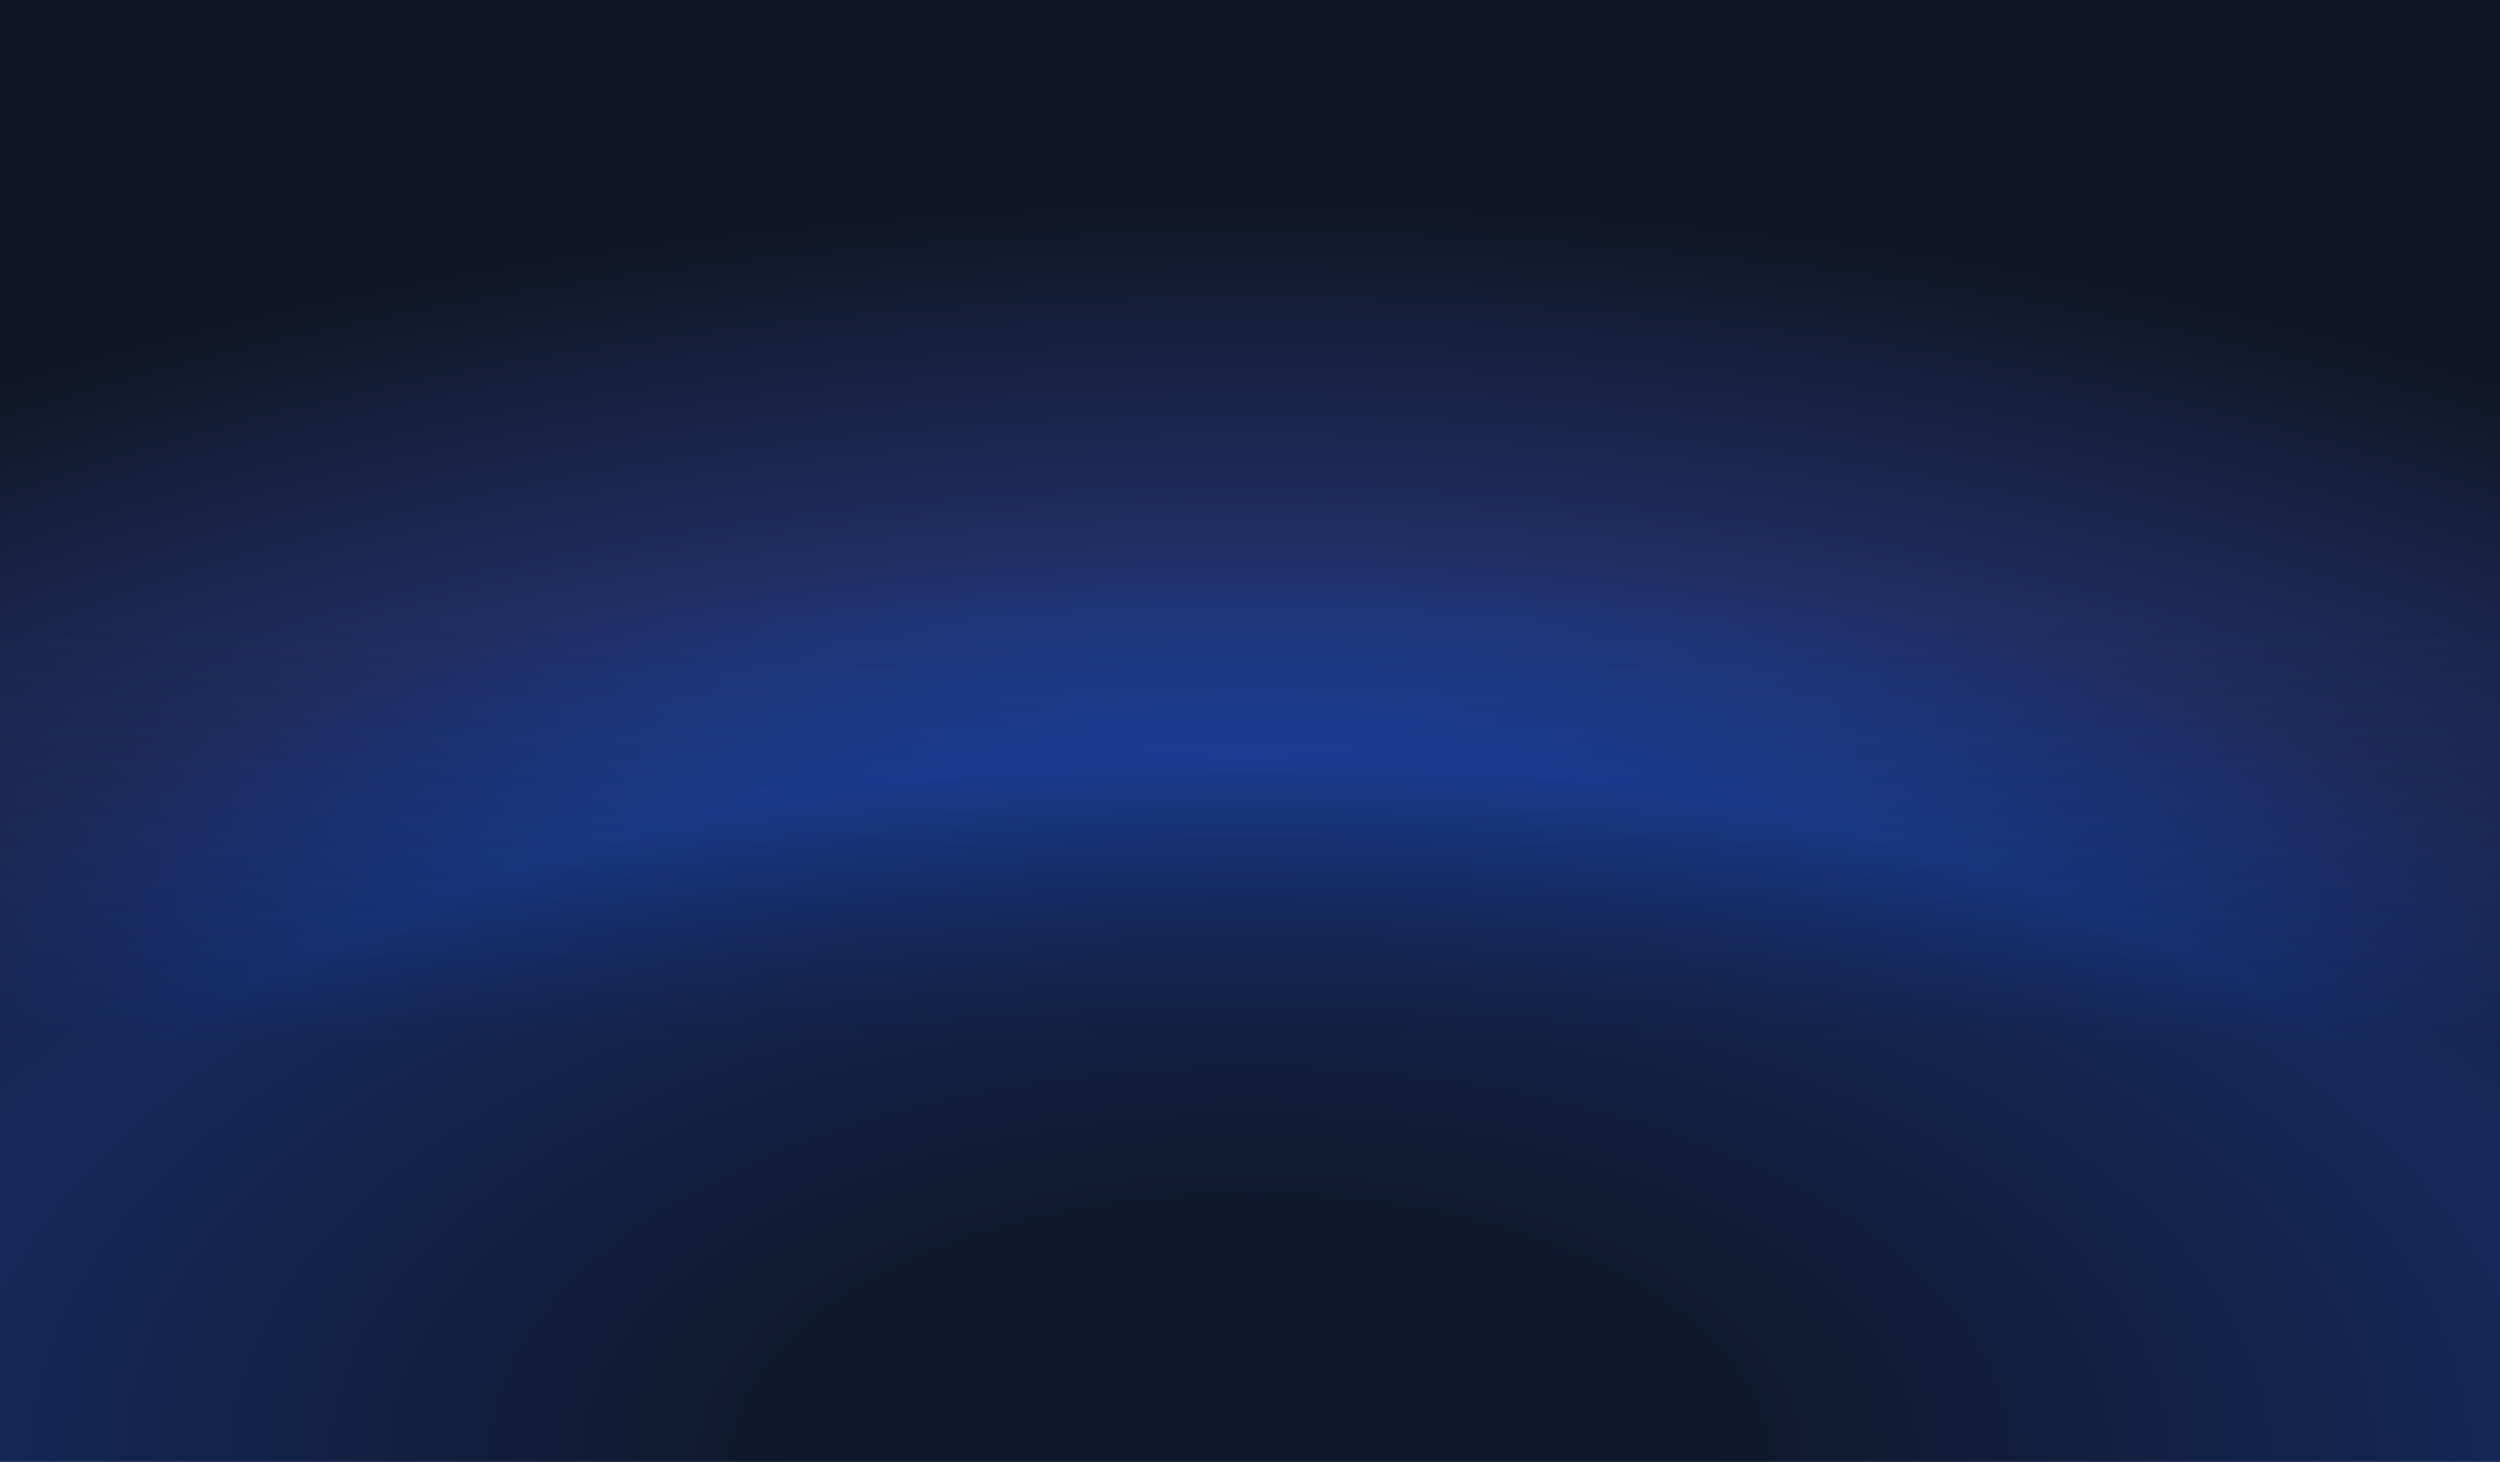
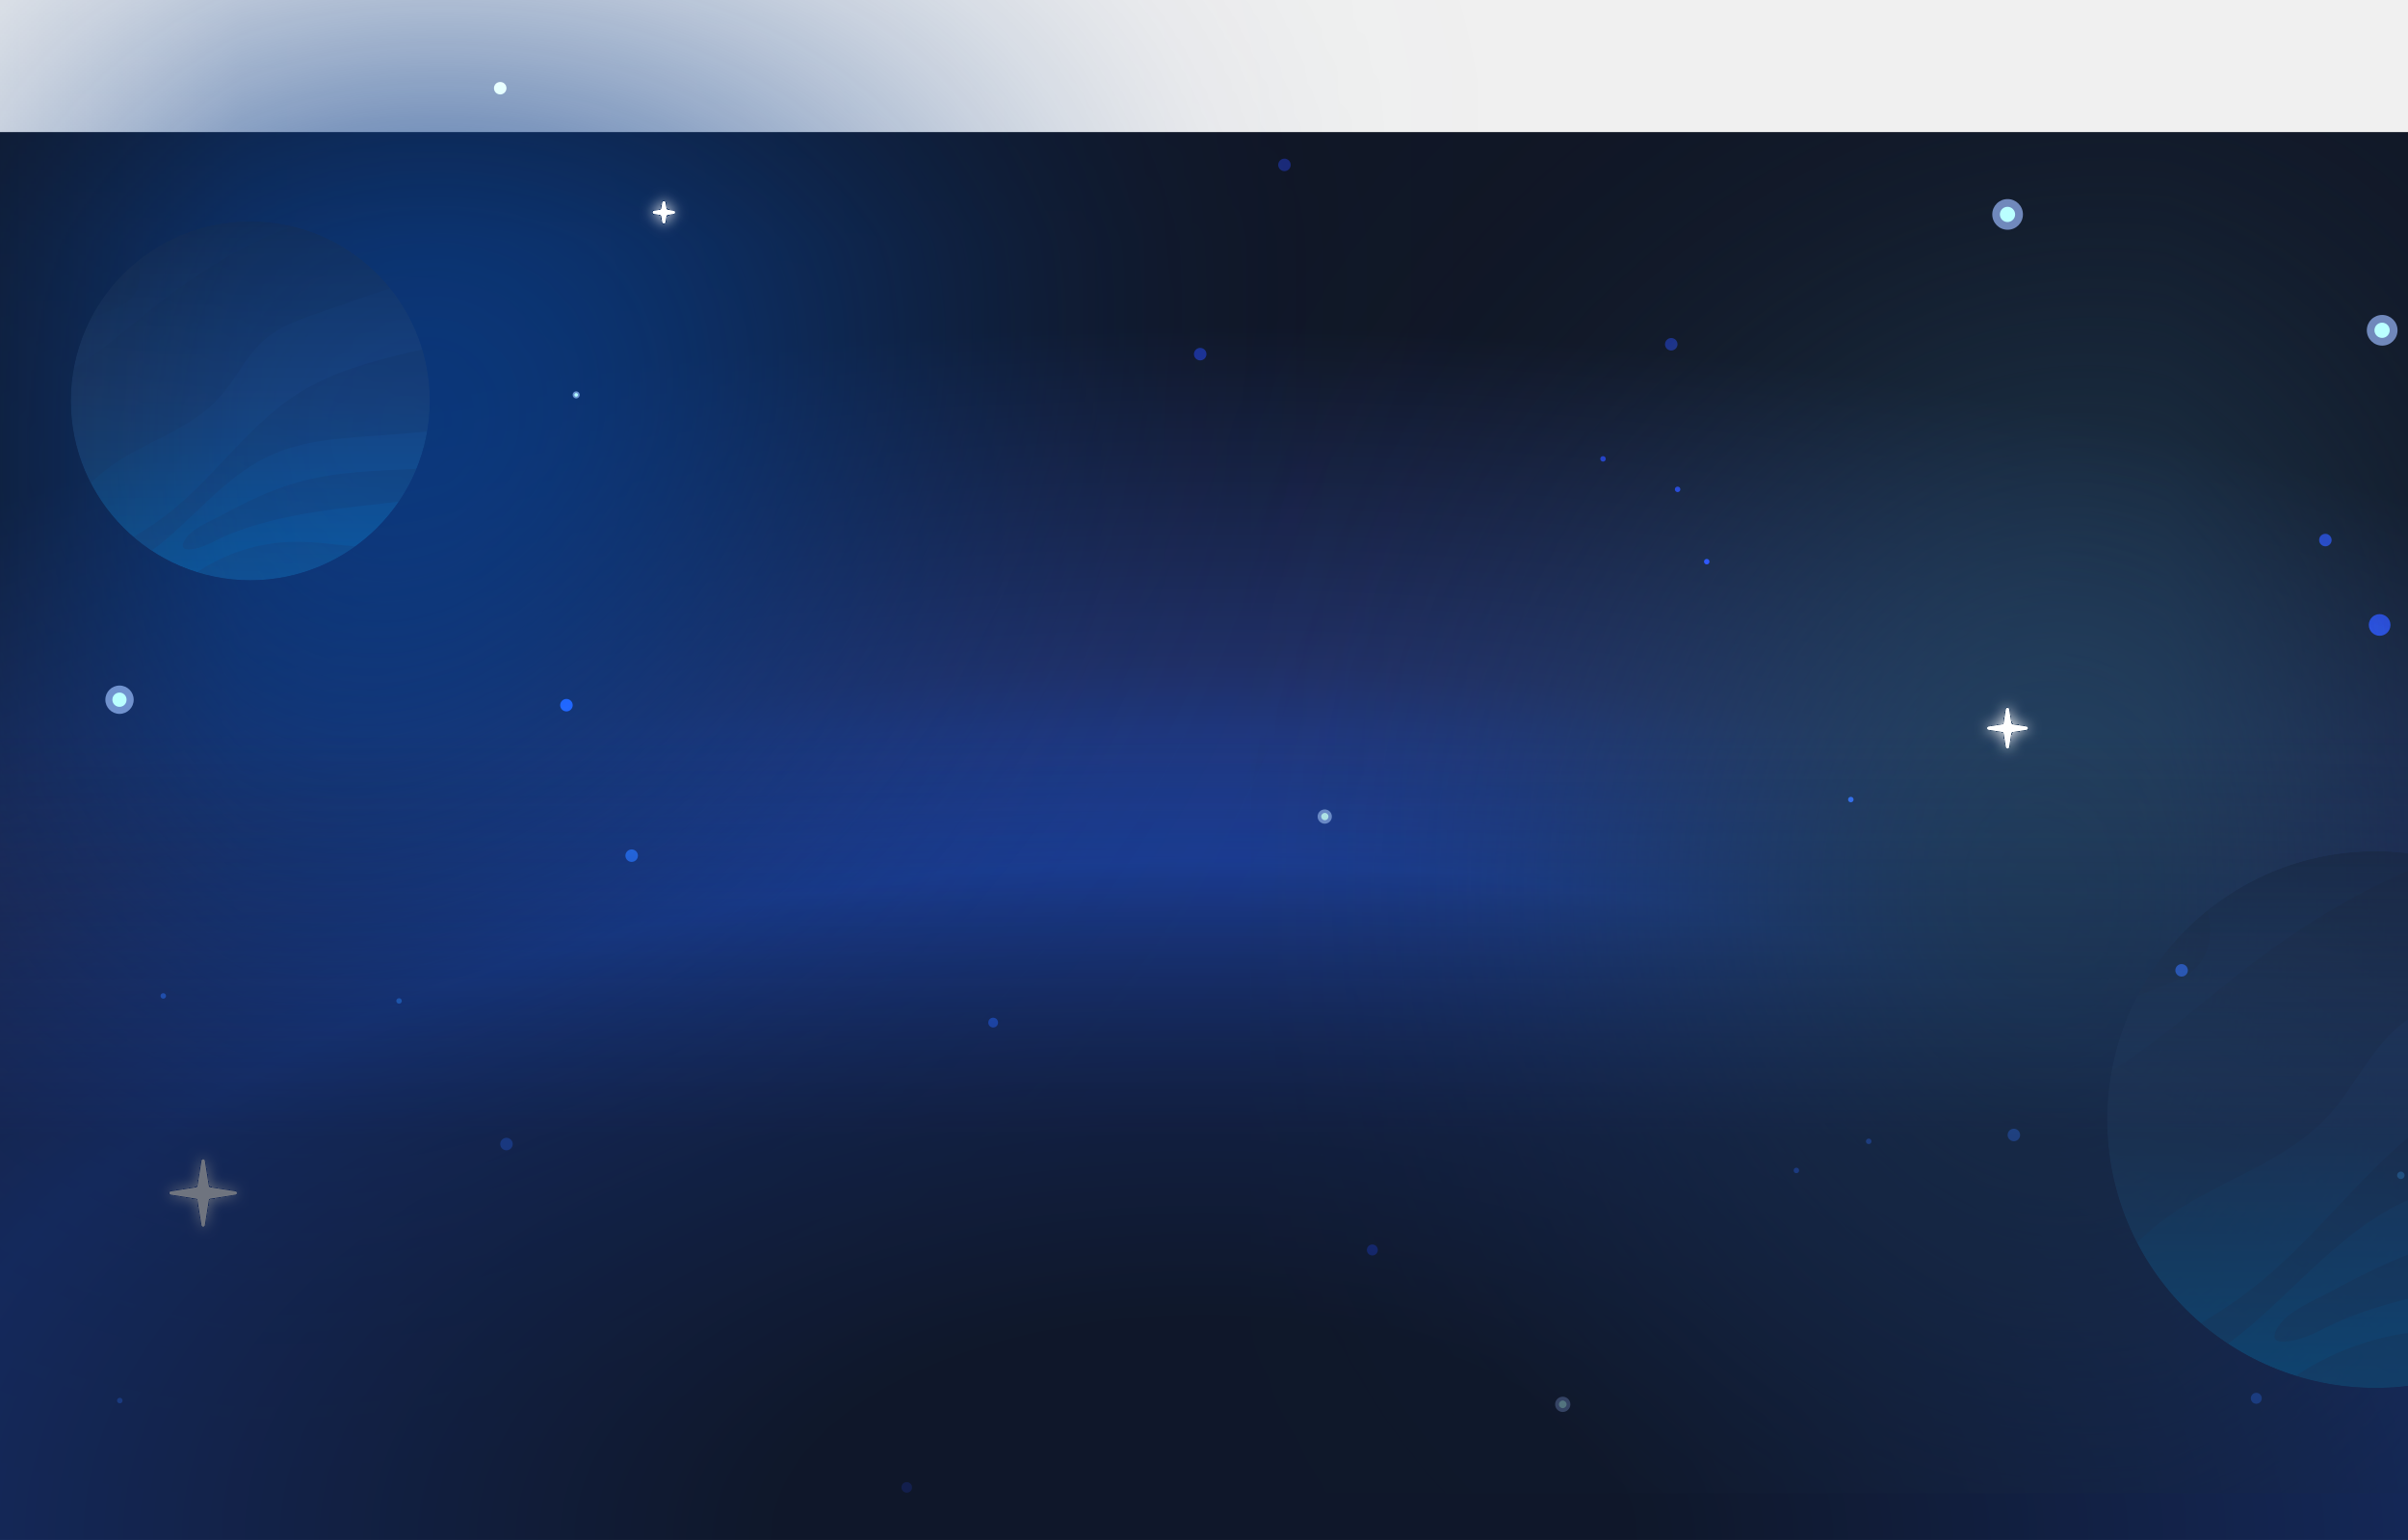
- <svg xmlns="http://www.w3.org/2000/svg" width="1440" height="842" viewBox="0 0 1440 842" fill="none">
-   <path d="M1440 0H0V842H1440V0Z" fill="url(#paint0_radial_2886_1454)" />
-   <rect x="1440" y="842" width="1440" height="484" transform="rotate(180 1440 842)" fill="url(#paint1_linear_2886_1454)" fill-opacity="0.6" />
+ <svg xmlns="http://www.w3.org/2000/svg" width="1440" height="921" viewBox="0 0 1440 921" fill="none">
+   <path d="M1440 79H0V921H1440V79Z" fill="url(#paint0_radial_2690_3906)" />
+   <g filter="url(#filter0_f_2690_3906)">
+     <circle cx="93.5" cy="119.5" r="429.5" fill="#0A3E8C" />
+   </g>
+   <g clip-path="url(#clip0_2690_3906)">
+     <g filter="url(#filter1_f_2690_3906)">
+       <ellipse cx="1340" cy="532.5" rx="342" ry="312.5" fill="#24455E" />
+     </g>
+   </g>
+   <g opacity="0.7">
+     <mask id="mask0_2690_3906" style="mask-type:luminance" maskUnits="userSpaceOnUse" x="1260" y="509" width="322" height="322">
+       <path d="M1420.58 509.077C1509.22 509.077 1581.08 580.935 1581.08 669.577C1581.08 758.218 1509.22 830.076 1420.58 830.076C1331.94 830.076 1260.08 758.218 1260.08 669.577C1260.08 580.935 1331.94 509.077 1420.58 509.077Z" fill="white" />
+     </mask>
+     <g mask="url(#mask0_2690_3906)">
+       <path d="M1420.58 509.077C1509.22 509.077 1581.08 580.935 1581.08 669.577C1581.08 758.218 1509.22 830.076 1420.58 830.076C1331.94 830.076 1260.08 758.218 1260.08 669.577C1260.08 580.935 1331.94 509.077 1420.58 509.077Z" fill="url(#paint1_linear_2690_3906)" />
+       <path opacity="0.3" d="M1518.59 763.73C1530.13 762.414 1541.76 761.143 1553.36 759.723C1559.57 750.589 1564.86 740.782 1569.1 730.437C1533.18 732.081 1497.15 732.814 1462.68 742.546C1439.33 749.139 1417.38 759.723 1396.12 771.264C1386.9 776.272 1375.6 780.877 1367.48 787.574C1363.49 790.878 1354.28 802.763 1365.64 802.419C1378.12 802.031 1388.93 794.302 1400.11 789.652C1412.51 784.495 1425.33 780.443 1438.34 777.124C1464.65 770.412 1491.64 766.809 1518.57 763.715L1518.59 763.73ZM1437.25 718.985C1396.42 738.121 1368.61 776.796 1332.39 803.675C1326.67 799.908 1321.19 795.782 1316.02 791.327C1329.52 783.568 1342.35 774.628 1354.26 764.612C1392.31 732.574 1421.21 689.774 1463.22 663.133C1493.25 644.088 1528.19 634.505 1562.77 626.268C1566.61 625.356 1570.49 624.459 1574.4 623.636C1578.73 638.197 1581.08 653.61 1581.08 669.577C1581.08 678.89 1580.27 688.025 1578.75 696.92C1566.74 698.19 1554.71 699.267 1542.66 700.134C1506.82 702.705 1469.76 703.752 1437.25 718.985ZM1480.83 591.285C1464.43 596.951 1447.62 602.841 1434.35 614.024C1417.07 628.585 1407.74 650.456 1392.49 667.14C1371.8 689.759 1341.99 701.165 1315.12 715.95C1301.8 723.276 1288.54 732.335 1277.97 743.308C1266.54 721.228 1260.06 696.157 1260.06 669.577C1260.06 659.68 1260.96 649.978 1262.68 640.574C1287.56 625.101 1310.15 605.218 1333.18 586.845C1370.9 556.782 1413.4 529.483 1458.63 513.622C1493.43 522.083 1523.79 541.892 1545.57 568.906C1523.99 576.366 1502.4 583.825 1480.83 591.27V591.285ZM1296.42 588.609C1290.43 591.061 1284.34 593.333 1278.21 595.411C1288.53 575.648 1302.84 558.306 1320.07 544.448C1323.36 556.901 1322.05 570.161 1313.08 578.937C1308.46 583.452 1302.42 586.173 1296.44 588.609H1296.42ZM1372.92 822.87C1398.56 805.604 1429.3 795.976 1460.21 795.617C1478.29 795.408 1496.39 798.248 1514.42 799.773C1488.03 818.834 1455.62 830.061 1420.58 830.061C1403.99 830.061 1387.99 827.55 1372.92 822.87Z" fill="url(#paint2_linear_2690_3906)" />
+     </g>
+   </g>
+   <g opacity="0.3">
+     <mask id="mask1_2690_3906" style="mask-type:luminance" maskUnits="userSpaceOnUse" x="42" y="132" width="216" height="216">
+       <path d="M149.692 132.331C208.985 132.331 257.052 180.398 257.052 239.692C257.052 298.985 208.985 347.052 149.692 347.052C90.398 347.052 42.331 298.985 42.331 239.692C42.331 180.398 90.398 132.331 149.692 132.331Z" fill="white" />
+     </mask>
+     <g mask="url(#mask1_2690_3906)">
+       <path d="M149.692 132.331C208.985 132.331 257.052 180.398 257.052 239.692C257.052 298.985 208.985 347.052 149.692 347.052C90.398 347.052 42.331 298.985 42.331 239.692C42.331 180.398 90.398 132.331 149.692 132.331Z" fill="url(#paint3_linear_2690_3906)" />
+       <path opacity="0.3" d="M215.252 302.672C222.972 301.792 230.752 300.942 238.512 299.992C242.662 293.882 246.202 287.322 249.042 280.402C225.012 281.502 200.912 281.992 177.852 288.502C162.232 292.912 147.552 299.992 133.332 307.712C127.162 311.062 119.602 314.142 114.172 318.622C111.502 320.832 105.342 328.782 112.942 328.552C121.292 328.292 128.522 323.122 136.002 320.012C144.292 316.562 152.872 313.852 161.572 311.632C179.172 307.142 197.222 304.732 215.242 302.662L215.252 302.672ZM160.842 272.742C133.532 285.542 114.932 311.412 90.702 329.392C86.872 326.872 83.212 324.111 79.752 321.132C88.782 315.941 97.362 309.962 105.332 303.262C130.782 281.832 150.112 253.202 178.212 235.382C198.302 222.642 221.672 216.232 244.802 210.722C247.372 210.112 249.972 209.512 252.582 208.962C255.482 218.702 257.052 229.012 257.052 239.692C257.052 245.922 256.512 252.032 255.492 257.982C247.462 258.832 239.412 259.551 231.352 260.132C207.382 261.852 182.592 262.551 160.842 272.742ZM189.992 187.322C179.022 191.112 167.782 195.052 158.902 202.532C147.342 212.272 141.102 226.902 130.902 238.062C117.062 253.192 97.122 260.822 79.152 270.712C70.242 275.612 61.372 281.672 54.302 289.012C46.652 274.242 42.322 257.472 42.322 239.692C42.322 233.072 42.922 226.582 44.072 220.292C60.712 209.942 75.822 196.642 91.232 184.352C116.462 164.242 144.892 145.982 175.142 135.372C198.422 141.032 218.732 154.282 233.302 172.352C218.862 177.342 204.422 182.332 189.992 187.312V187.322ZM66.642 185.532C62.632 187.172 58.562 188.691 54.462 190.081C61.362 176.861 70.932 165.262 82.462 155.992C84.662 164.322 83.782 173.192 77.782 179.062C74.692 182.082 70.652 183.902 66.652 185.532H66.642ZM117.812 342.232C134.962 330.682 155.522 324.242 176.202 324.002C188.292 323.862 200.402 325.762 212.462 326.782C194.812 339.532 173.132 347.042 149.692 347.042C138.592 347.042 127.892 345.362 117.812 342.232Z" fill="url(#paint4_linear_2690_3906)" />
+     </g>
+   </g>
+   <g clip-path="url(#clip1_2690_3906)">
+     <g style="mix-blend-mode:screen">
+       <path d="M929.977 839.891C929.977 842.404 932.022 844.449 934.536 844.449C937.05 844.449 939.095 842.404 939.095 839.891C939.095 837.378 937.05 835.333 934.536 835.333C932.022 835.333 929.977 837.378 929.977 839.891Z" fill="#6579AD" />
+     </g>
+     <g style="mix-blend-mode:color-dodge">
+       <path d="M932.256 839.891C932.256 841.176 933.309 842.17 934.536 842.17C935.764 842.17 936.816 841.118 936.816 839.891C936.816 838.664 935.764 837.612 934.536 837.612C933.309 837.612 932.256 838.664 932.256 839.891Z" fill="#6579AD" />
+     </g>
+     <g style="mix-blend-mode:screen">
+       <path d="M1415.38 197.537C1415.38 202.62 1419.48 206.711 1424.56 206.711C1429.65 206.711 1433.74 202.62 1433.74 197.537C1433.74 192.453 1429.65 188.363 1424.56 188.363C1419.48 188.363 1415.38 192.453 1415.38 197.537Z" fill="#6579AD" />
+     </g>
+     <g style="mix-blend-mode:color-dodge">
+       <path d="M1419.94 197.537C1419.94 200.049 1421.99 202.095 1424.5 202.095C1427.02 202.095 1429.06 200.049 1429.06 197.537C1429.06 195.024 1427.02 192.979 1424.5 192.979C1421.99 192.979 1419.94 195.024 1419.94 197.537Z" fill="#6579AD" />
+     </g>
+     <g style="mix-blend-mode:screen">
+       <path d="M1191.39 128.235C1191.39 133.319 1195.48 137.409 1200.56 137.409C1205.65 137.409 1209.74 133.319 1209.74 128.235C1209.74 123.151 1205.65 119.061 1200.56 119.061C1195.48 119.061 1191.39 123.151 1191.39 128.235Z" fill="#6579AD" />
+     </g>
+     <g style="mix-blend-mode:color-dodge">
+       <path d="M1195.95 128.235C1195.95 130.748 1197.99 132.793 1200.5 132.793C1203.02 132.793 1205.06 130.748 1205.06 128.235C1205.06 125.723 1203.02 123.677 1200.5 123.677C1197.99 123.677 1195.95 125.723 1195.95 128.235Z" fill="#6579AD" />
+     </g>
+     <g style="mix-blend-mode:screen">
+       <path d="M792.199 492.624C794.556 492.624 796.466 490.714 796.466 488.358C796.466 486.002 794.556 484.092 792.199 484.092C789.843 484.092 787.932 486.002 787.932 488.358C787.932 490.714 789.843 492.624 792.199 492.624Z" fill="#6579AD" />
+     </g>
+     <g style="mix-blend-mode:color-dodge">
+       <path d="M790.095 488.358C790.095 489.527 791.03 490.52 792.258 490.52C793.485 490.52 794.42 489.585 794.42 488.358C794.42 487.131 793.485 486.196 792.258 486.196C791.03 486.196 790.095 487.131 790.095 488.358Z" fill="#6579AD" />
+     </g>
+     <g style="mix-blend-mode:screen">
+       <path d="M344.554 238.265C345.716 238.265 346.658 237.323 346.658 236.161C346.658 234.999 345.716 234.057 344.554 234.057C343.392 234.057 342.45 234.999 342.45 236.161C342.45 237.323 343.392 238.265 344.554 238.265Z" fill="#6579AD" />
+     </g>
+     <g style="mix-blend-mode:color-dodge">
+       <path d="M343.502 236.161C343.502 236.745 343.97 237.213 344.554 237.213C345.139 237.213 345.606 236.745 345.606 236.161C345.606 235.577 345.139 235.109 344.554 235.109C343.97 235.109 343.502 235.577 343.502 236.161Z" fill="#6579AD" />
+     </g>
+     <g style="mix-blend-mode:screen">
+       <path d="M71.476 426.946C76.157 426.946 79.952 423.152 79.952 418.473C79.952 413.793 76.157 410 71.476 410C66.795 410 63 413.793 63 418.473C63 423.152 66.795 426.946 71.476 426.946Z" fill="#6579AD" />
+     </g>
+     <g style="mix-blend-mode:color-dodge">
+       <path d="M67.209 418.473C67.209 420.81 69.079 422.738 71.476 422.738C73.872 422.738 75.684 420.869 75.684 418.473C75.684 416.077 73.814 414.207 71.476 414.207C69.138 414.207 67.209 416.077 67.209 418.473Z" fill="#6579AD" />
+     </g>
+     <g style="mix-blend-mode:color-dodge">
+       <path d="M539.091 889.559C539.091 891.312 540.494 892.714 542.247 892.714C544.001 892.714 545.404 891.312 545.404 889.559C545.404 887.806 544.001 886.404 542.247 886.404C540.494 886.404 539.091 887.806 539.091 889.559Z" fill="#6579AD" />
+     </g>
+     <g style="mix-blend-mode:color-dodge">
+       <path d="M590.999 611.593C590.999 613.229 592.285 614.515 593.921 614.515C595.558 614.515 596.844 613.229 596.844 611.593C596.844 609.957 595.558 608.671 593.921 608.671C592.285 608.671 590.999 609.957 590.999 611.593Z" fill="#6579AD" />
+     </g>
+     <g style="mix-blend-mode:color-dodge">
+       <path d="M295.394 52.74C295.394 54.843 297.089 56.479 299.135 56.479C301.181 56.479 302.876 54.785 302.876 52.74C302.876 50.695 301.181 49 299.135 49C297.089 49 295.394 50.695 295.394 52.74Z" fill="#6579AD" />
+     </g>
+     <g style="mix-blend-mode:color-dodge">
+       <path d="M817.393 747.567C817.393 749.378 818.855 750.839 820.667 750.839C822.479 750.839 823.94 749.378 823.94 747.567C823.94 745.755 822.479 744.294 820.667 744.294C818.855 744.294 817.393 745.755 817.393 747.567Z" fill="#6579AD" />
+     </g>
+     <g style="mix-blend-mode:color-dodge">
+       <path d="M1346 836.272C1346 838.084 1347.46 839.544 1349.27 839.544C1351.09 839.544 1352.55 838.084 1352.55 836.272C1352.55 834.461 1351.09 833 1349.27 833C1347.46 833 1346 834.461 1346 836.272Z" fill="#6579AD" />
+     </g>
+     <g style="mix-blend-mode:color-dodge">
+       <path d="M374 511.74C374 513.843 375.695 515.479 377.741 515.479C379.787 515.479 381.482 513.785 381.482 511.74C381.482 509.695 379.787 508 377.741 508C375.695 508 374 509.695 374 511.74Z" fill="#6579AD" />
+     </g>
+     <g style="mix-blend-mode:color-dodge">
+       <path d="M299.135 684.225C299.135 686.329 300.83 687.965 302.876 687.965C304.922 687.965 306.617 686.271 306.617 684.225C306.617 682.18 304.922 680.486 302.876 680.486C300.83 680.486 299.135 682.18 299.135 684.225Z" fill="#6579AD" />
+     </g>
+     <g style="mix-blend-mode:color-dodge">
+       <path d="M335 421.74C335 423.843 336.695 425.479 338.741 425.479C340.787 425.479 342.482 423.785 342.482 421.74C342.482 419.695 340.787 418 338.741 418C336.695 418 335 419.695 335 421.74Z" fill="#6579AD" />
+     </g>
+     <g style="mix-blend-mode:color-dodge">
+       <path d="M237 598.636C237 599.513 237.701 600.272 238.637 600.272C239.572 600.272 240.273 599.571 240.273 598.636C240.273 597.701 239.572 597 238.637 597C237.701 597 237 597.701 237 598.636Z" fill="#6579AD" />
+     </g>
+     <g style="mix-blend-mode:color-dodge">
+       <path d="M70 837.636C70 838.513 70.701 839.272 71.637 839.272C72.572 839.272 73.273 838.571 73.273 837.636C73.273 836.701 72.572 836 71.637 836C70.701 836 70 836.701 70 837.636Z" fill="#6579AD" />
+     </g>
+     <g style="mix-blend-mode:color-dodge">
+       <path d="M96 595.636C96 596.513 96.701 597.272 97.637 597.272C98.572 597.272 99.273 596.571 99.273 595.636C99.273 594.701 98.572 594 97.637 594C96.701 594 96 594.701 96 595.636Z" fill="#6579AD" />
+     </g>
+     <g style="mix-blend-mode:color-dodge">
+       <path d="M1304.61 576.592C1302.51 576.592 1300.87 578.286 1300.87 580.331C1300.87 582.377 1302.57 584.071 1304.61 584.071C1306.66 584.071 1308.35 582.377 1308.35 580.331C1308.35 578.286 1306.66 576.592 1304.61 576.592Z" fill="#6579AD" />
+     </g>
+     <g style="mix-blend-mode:color-dodge">
+       <path d="M1204.3 675.051C1202.2 675.051 1200.56 676.746 1200.56 678.791C1200.56 680.836 1202.26 682.531 1204.3 682.531C1206.35 682.531 1208.05 680.836 1208.05 678.791C1208.05 676.746 1206.35 675.051 1204.3 675.051Z" fill="#6579AD" />
+     </g>
+     <g style="mix-blend-mode:color-dodge">
+       <path d="M1416.55 373.771C1416.55 377.335 1419.48 380.257 1423.04 380.257C1426.61 380.257 1429.53 377.335 1429.53 373.771C1429.53 370.206 1426.61 367.285 1423.04 367.285C1419.48 367.285 1416.55 370.206 1416.55 373.771Z" fill="#6579AD" />
+     </g>
+     <g style="mix-blend-mode:color-dodge">
+       <path d="M1390.6 319.253C1388.49 319.253 1386.86 320.947 1386.86 322.992C1386.86 325.038 1388.55 326.732 1390.6 326.732C1392.64 326.732 1394.34 325.038 1394.34 322.992C1394.34 320.947 1392.64 319.253 1390.6 319.253Z" fill="#6579AD" />
+     </g>
+     <g style="mix-blend-mode:color-dodge">
+       <path d="M1074.24 698.366C1073.37 698.366 1072.61 699.067 1072.61 700.002C1072.61 700.937 1073.31 701.638 1074.24 701.638C1075.18 701.638 1075.88 700.937 1075.88 700.002C1075.88 699.067 1075.18 698.366 1074.24 698.366Z" fill="#6579AD" />
+     </g>
+     <g style="mix-blend-mode:color-dodge">
+       <path d="M1117.5 680.953C1116.62 680.953 1115.86 681.654 1115.86 682.589C1115.86 683.524 1116.56 684.225 1117.5 684.225C1118.43 684.225 1119.14 683.524 1119.14 682.589C1119.14 681.654 1118.43 680.953 1117.5 680.953Z" fill="#6579AD" />
+     </g>
+     <g style="mix-blend-mode:color-dodge">
+       <path d="M1106.8 476.554C1105.92 476.554 1105.17 477.256 1105.17 478.19C1105.17 479.125 1105.87 479.827 1106.8 479.827C1107.74 479.827 1108.44 479.125 1108.44 478.19C1108.44 477.256 1107.74 476.554 1106.8 476.554Z" fill="#6579AD" />
+     </g>
+     <g style="mix-blend-mode:color-dodge">
+       <path d="M995.68 205.893C995.68 207.996 997.375 209.632 999.421 209.632C1001.47 209.632 1003.16 207.938 1003.16 205.893C1003.16 203.848 1001.47 202.153 999.421 202.153C997.375 202.153 995.68 203.848 995.68 205.893Z" fill="#6579AD" />
+     </g>
+     <g style="mix-blend-mode:color-dodge">
+       <path d="M1019 335.906C1019 336.783 1019.7 337.542 1020.64 337.542C1021.57 337.542 1022.28 336.841 1022.28 335.906C1022.28 334.971 1021.57 334.27 1020.64 334.27C1019.7 334.27 1019 334.971 1019 335.906Z" fill="#6579AD" />
+     </g>
+     <g style="mix-blend-mode:color-dodge">
+       <path d="M1001.58 292.666C1001.58 293.542 1002.28 294.302 1003.22 294.302C1004.16 294.302 1004.86 293.601 1004.86 292.666C1004.86 291.731 1004.16 291.03 1003.22 291.03C1002.28 291.03 1001.58 291.731 1001.58 292.666Z" fill="#6579AD" />
+     </g>
+     <g style="mix-blend-mode:color-dodge">
+       <path d="M956.983 274.435C956.983 275.311 957.684 276.071 958.62 276.071C959.555 276.071 960.256 275.37 960.256 274.435C960.256 273.5 959.555 272.798 958.62 272.798C957.684 272.798 956.983 273.5 956.983 274.435Z" fill="#6579AD" />
+     </g>
+     <g style="mix-blend-mode:color-dodge">
+       <path d="M717.728 215.534C719.795 215.534 721.469 213.86 721.469 211.794C721.469 209.729 719.795 208.055 717.728 208.055C715.662 208.055 713.987 209.729 713.987 211.794C713.987 213.86 715.662 215.534 717.728 215.534Z" fill="#6579AD" />
+     </g>
+     <g style="mix-blend-mode:color-dodge">
+       <path d="M768.116 102.349C770.182 102.349 771.857 100.675 771.857 98.61C771.857 96.544 770.182 94.87 768.116 94.87C766.05 94.87 764.375 96.544 764.375 98.61C764.375 100.675 766.05 102.349 768.116 102.349Z" fill="#6579AD" />
+     </g>
+     <g style="mix-blend-mode:color-dodge">
+       <path d="M1433.5 702.924C1433.5 704.151 1434.5 705.144 1435.73 705.144C1436.95 705.144 1437.95 704.151 1437.95 702.924C1437.95 701.697 1436.95 700.703 1435.73 700.703C1434.5 700.703 1433.5 701.697 1433.5 702.924Z" fill="#6579AD" />
+     </g>
+     <g filter="url(#filter2_d_2690_3906)">
+       <path d="M120.513 694.136C120.693 693.015 122.307 693.015 122.487 694.136L124.919 709.252C124.988 709.678 125.322 710.012 125.748 710.081L140.864 712.513C141.985 712.693 141.985 714.307 140.864 714.487L125.748 716.919C125.322 716.988 124.988 717.322 124.919 717.748L122.487 732.864C122.307 733.985 120.693 733.985 120.513 732.864L118.081 717.748C118.012 717.322 117.678 716.988 117.252 716.919L102.136 714.487C101.015 714.307 101.015 712.693 102.136 712.513L117.252 710.081C117.678 710.012 118.012 709.678 118.081 709.252L120.513 694.136Z" fill="white" />
+     </g>
+     <g filter="url(#filter3_d_2690_3906)">
+       <path d="M396.013 121.136C396.193 120.015 397.807 120.015 397.987 121.136L398.548 124.623C398.617 125.049 398.951 125.383 399.377 125.452L402.864 126.013C403.985 126.193 403.985 127.807 402.864 127.987L399.377 128.548C398.951 128.617 398.617 128.951 398.548 129.377L397.987 132.864C397.807 133.985 396.193 133.985 396.013 132.864L395.452 129.377C395.383 128.951 395.049 128.617 394.623 128.548L391.136 127.987C390.015 127.807 390.015 126.193 391.136 126.013L394.623 125.452C395.049 125.383 395.383 125.049 395.452 124.623L396.013 121.136Z" fill="white" />
+     </g>
+     <g filter="url(#filter4_d_2690_3906)">
+       <path d="M1199.51 424.136C1199.69 423.015 1201.31 423.015 1201.49 424.136L1202.81 432.361C1202.88 432.787 1203.21 433.121 1203.64 433.189L1211.86 434.513C1212.99 434.693 1212.99 436.307 1211.86 436.487L1203.64 437.811C1203.21 437.879 1202.88 438.213 1202.81 438.639L1201.49 446.864C1201.31 447.985 1199.69 447.985 1199.51 446.864L1198.19 438.639C1198.12 438.213 1197.79 437.879 1197.36 437.811L1189.14 436.487C1188.01 436.307 1188.01 434.693 1189.14 434.513L1197.36 433.189C1197.79 433.121 1198.12 432.787 1198.19 432.361L1199.51 424.136Z" fill="white" />
+     </g>
+   </g>
+   <rect x="1440" y="921" width="1440" height="484" transform="rotate(180 1440 921)" fill="url(#paint5_linear_2690_3906)" fill-opacity="0.6" />
  <defs>
-     <radialGradient id="paint0_radial_2886_1454" cx="0" cy="0" r="1" gradientUnits="userSpaceOnUse" gradientTransform="translate(720 842) rotate(-90) scale(726.148 1396.11)">
+     <filter id="filter0_f_2690_3906" x="-836" y="-810" width="1859" height="1859" filterUnits="userSpaceOnUse" color-interpolation-filters="sRGB">
+       <feFlood flood-opacity="0" result="BackgroundImageFix" />
+       <feBlend mode="normal" in="SourceGraphic" in2="BackgroundImageFix" result="shape" />
+       <feGaussianBlur stdDeviation="250" result="effect1_foregroundBlur_2690_3906" />
+     </filter>
+     <filter id="filter1_f_2690_3906" x="498" y="-280" width="1684" height="1625" filterUnits="userSpaceOnUse" color-interpolation-filters="sRGB">
+       <feFlood flood-opacity="0" result="BackgroundImageFix" />
+       <feBlend mode="normal" in="SourceGraphic" in2="BackgroundImageFix" result="shape" />
+       <feGaussianBlur stdDeviation="250" result="effect1_foregroundBlur_2690_3906" />
+     </filter>
+     <filter id="filter2_d_2690_3906" x="93.295" y="685.295" width="56.409" height="56.409" filterUnits="userSpaceOnUse" color-interpolation-filters="sRGB">
+       <feFlood flood-opacity="0" result="BackgroundImageFix" />
+       <feColorMatrix in="SourceAlpha" type="matrix" values="0 0 0 0 0 0 0 0 0 0 0 0 0 0 0 0 0 0 127 0" result="hardAlpha" />
+       <feOffset />
+       <feGaussianBlur stdDeviation="4" />
+       <feComposite in2="hardAlpha" operator="out" />
+       <feColorMatrix type="matrix" values="0 0 0 0 1 0 0 0 0 1 0 0 0 0 1 0 0 0 0.9 0" />
+       <feBlend mode="normal" in2="BackgroundImageFix" result="effect1_dropShadow_2690_3906" />
+       <feBlend mode="normal" in="SourceGraphic" in2="effect1_dropShadow_2690_3906" result="shape" />
+     </filter>
+     <filter id="filter3_d_2690_3906" x="382.295" y="112.295" width="29.409" height="29.409" filterUnits="userSpaceOnUse" color-interpolation-filters="sRGB">
+       <feFlood flood-opacity="0" result="BackgroundImageFix" />
+       <feColorMatrix in="SourceAlpha" type="matrix" values="0 0 0 0 0 0 0 0 0 0 0 0 0 0 0 0 0 0 127 0" result="hardAlpha" />
+       <feOffset />
+       <feGaussianBlur stdDeviation="4" />
+       <feComposite in2="hardAlpha" operator="out" />
+       <feColorMatrix type="matrix" values="0 0 0 0 1 0 0 0 0 1 0 0 0 0 1 0 0 0 1 0" />
+       <feBlend mode="normal" in2="BackgroundImageFix" result="effect1_dropShadow_2690_3906" />
+       <feBlend mode="normal" in="SourceGraphic" in2="effect1_dropShadow_2690_3906" result="shape" />
+     </filter>
+     <filter id="filter4_d_2690_3906" x="1180.3" y="415.295" width="40.409" height="40.409" filterUnits="userSpaceOnUse" color-interpolation-filters="sRGB">
+       <feFlood flood-opacity="0" result="BackgroundImageFix" />
+       <feColorMatrix in="SourceAlpha" type="matrix" values="0 0 0 0 0 0 0 0 0 0 0 0 0 0 0 0 0 0 127 0" result="hardAlpha" />
+       <feOffset />
+       <feGaussianBlur stdDeviation="4" />
+       <feComposite in2="hardAlpha" operator="out" />
+       <feColorMatrix type="matrix" values="0 0 0 0 1 0 0 0 0 1 0 0 0 0 1 0 0 0 1 0" />
+       <feBlend mode="normal" in2="BackgroundImageFix" result="effect1_dropShadow_2690_3906" />
+       <feBlend mode="normal" in="SourceGraphic" in2="effect1_dropShadow_2690_3906" result="shape" />
+     </filter>
+     <radialGradient id="paint0_radial_2690_3906" cx="0" cy="0" r="1" gradientUnits="userSpaceOnUse" gradientTransform="translate(720 921) rotate(-90) scale(726.148 1396.11)">
      <stop offset="0.181" stop-color="#0F172A" />
      <stop offset="0.559" stop-color="#1D44A8" />
      <stop offset="0.722" stop-color="#202F65" />
      <stop offset="1" stop-color="#101625" />
    </radialGradient>
-     <linearGradient id="paint1_linear_2886_1454" x1="2160" y1="842" x2="2160" y2="1326" gradientUnits="userSpaceOnUse">
+     <linearGradient id="paint1_linear_2690_3906" x1="1420.58" y1="832.124" x2="1420.58" y2="432.161" gradientUnits="userSpaceOnUse">
+       <stop stop-color="#06A5FF" />
+       <stop offset="0.42" stop-color="#315D93" />
+       <stop offset="0.97" stop-color="#0F172A" />
+     </linearGradient>
+     <linearGradient id="paint2_linear_2690_3906" x1="1344.62" y1="794.436" x2="1470.87" y2="586.905" gradientUnits="userSpaceOnUse">
+       <stop stop-color="#315D93" />
+       <stop offset="0.98" stop-color="#1E293B" />
+     </linearGradient>
+     <linearGradient id="paint3_linear_2690_3906" x1="149.692" y1="348.422" x2="149.692" y2="80.882" gradientUnits="userSpaceOnUse">
+       <stop stop-color="#06A5FF" />
+       <stop offset="0.42" stop-color="#315D93" />
+       <stop offset="0.97" stop-color="#0F172A" />
+     </linearGradient>
+     <linearGradient id="paint4_linear_2690_3906" x1="98.882" y1="323.212" x2="183.332" y2="184.391" gradientUnits="userSpaceOnUse">
+       <stop stop-color="#315D93" />
+       <stop offset="0.98" stop-color="#1E293B" />
+     </linearGradient>
+     <linearGradient id="paint5_linear_2690_3906" x1="2160" y1="921" x2="2160" y2="1405" gradientUnits="userSpaceOnUse">
      <stop offset="0.5" stop-color="#0F172A" />
      <stop offset="1" stop-color="#0F172A" stop-opacity="0" />
    </linearGradient>
+     <clipPath id="clip0_2690_3906">
+       <rect width="693" height="814" fill="white" transform="translate(748 79)" />
+     </clipPath>
+     <clipPath id="clip1_2690_3906">
+       <rect width="1836" height="933" fill="white" transform="translate(-248 49)" />
+     </clipPath>
  </defs>
</svg>
